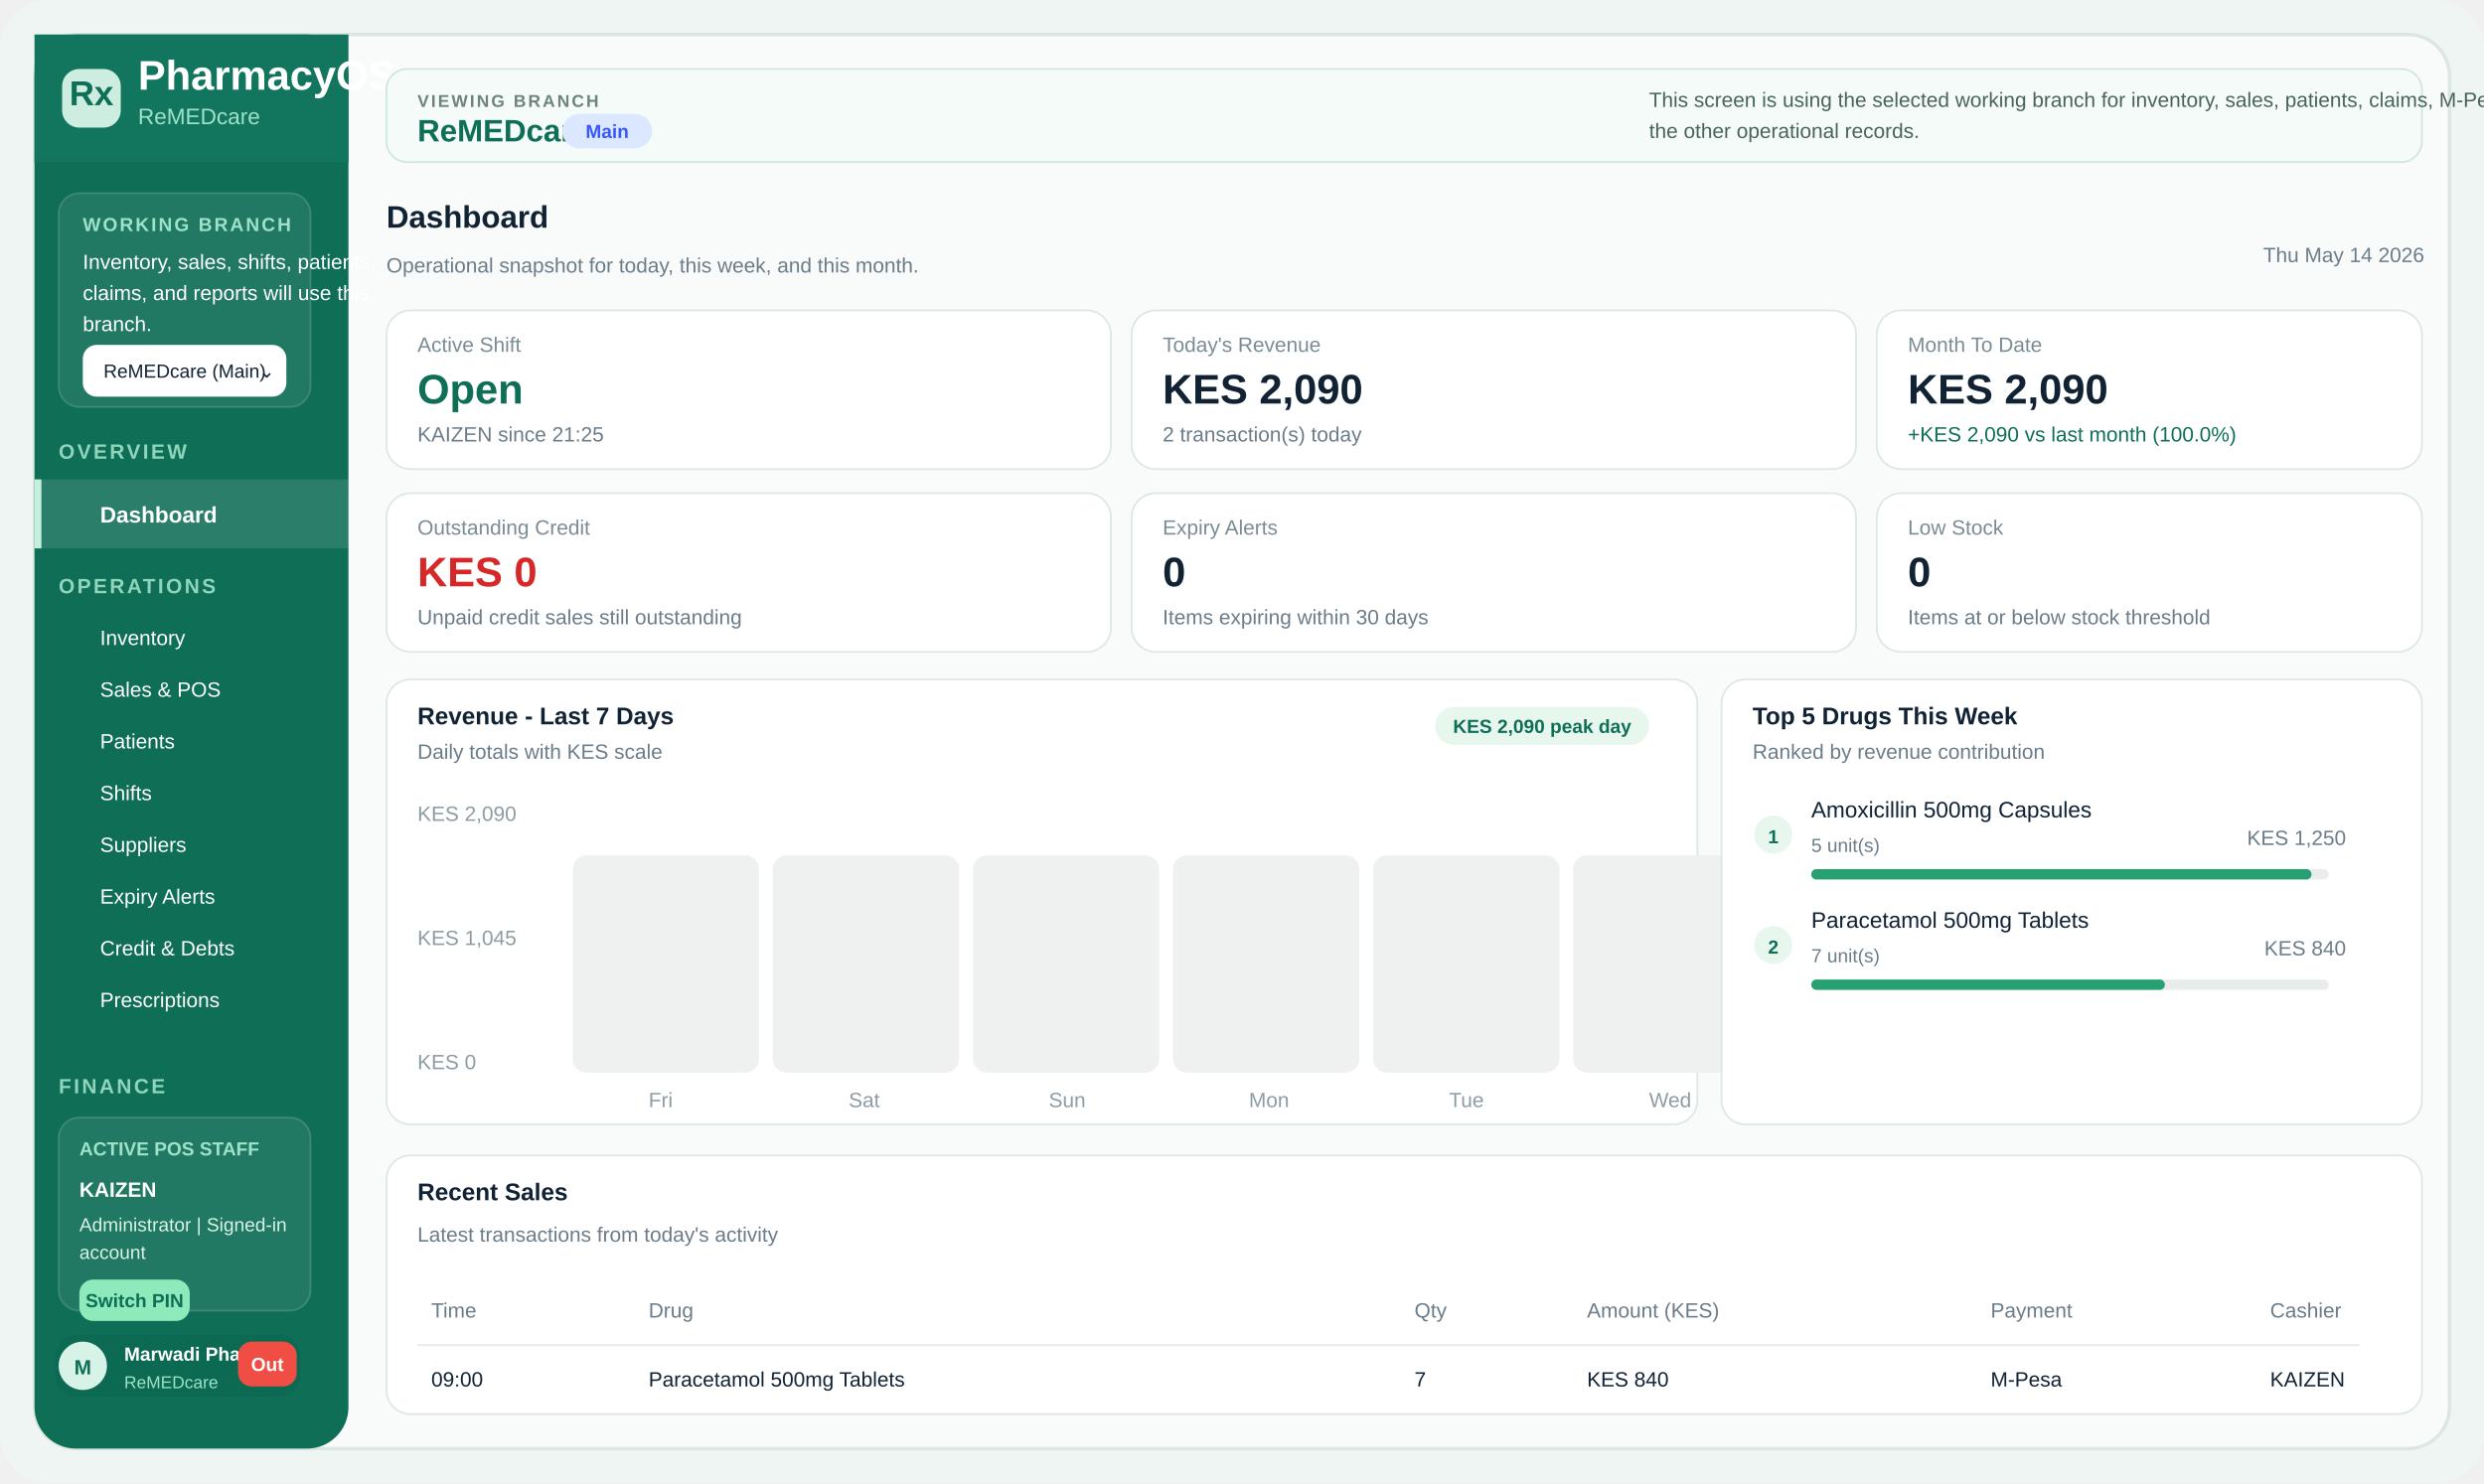
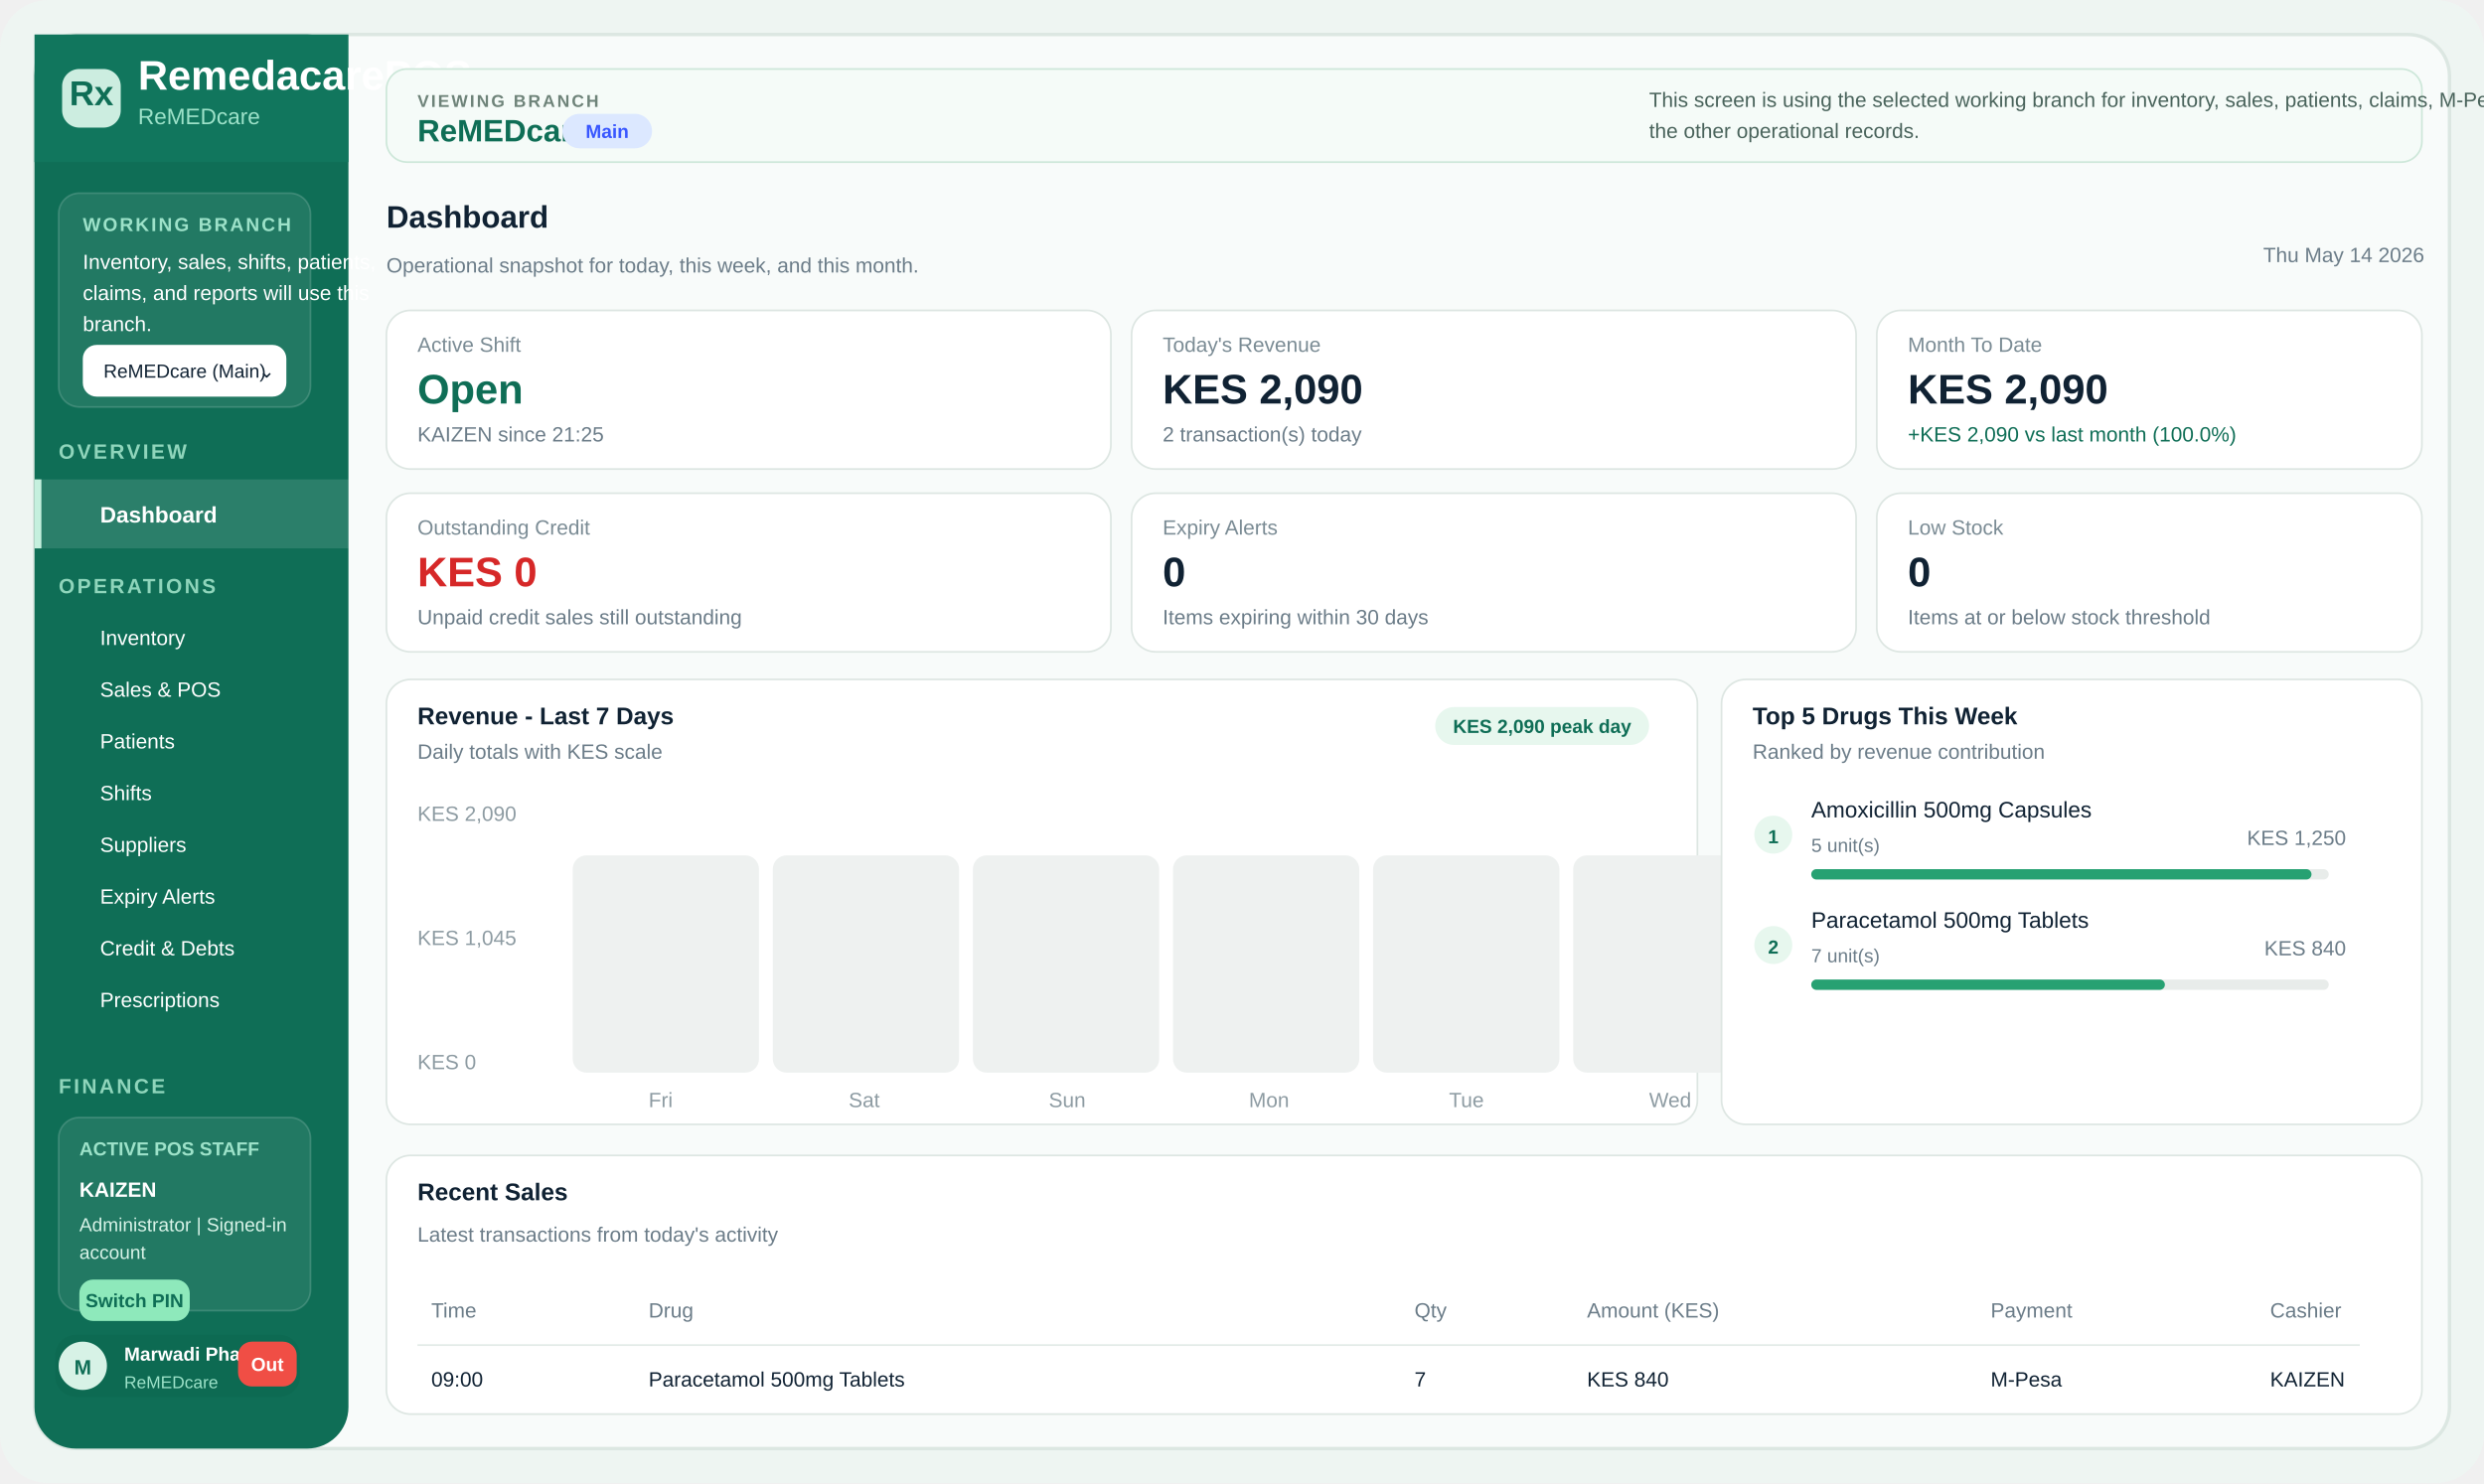
<svg xmlns="http://www.w3.org/2000/svg" width="1440" height="860" viewBox="0 0 1440 860" fill="none">
  <rect width="1440" height="860" rx="28" fill="#EEF5F2" />
  <rect x="20" y="20" width="1400" height="820" rx="24" fill="#F8FBFA" stroke="#DCE7E2" stroke-width="2" />
  <rect x="20" y="20" width="182" height="820" rx="24" fill="#0F6E56" />
  <rect x="20" y="20" width="182" height="74" fill="#11765D" />
  <rect x="36" y="40" width="34" height="34" rx="10" fill="#CCEDE0" />
  <text x="53" y="61" fill="#0F6E56" font-family="Arial, sans-serif" font-size="20" font-weight="700" text-anchor="middle">Rx</text>
-   <text x="80" y="52" fill="#FFFFFF" font-family="Arial, sans-serif" font-size="24" font-weight="700">PharmacyOS</text>
+   <text x="80" y="52" fill="#FFFFFF" font-family="Arial, sans-serif" font-size="24" font-weight="700">RemedacarePOS</text>
  <text x="80" y="72" fill="#9DE2C9" font-family="Arial, sans-serif" font-size="13">ReMEDcare</text>
  <rect x="34" y="112" width="146" height="124" rx="12" fill="rgba(255,255,255,0.08)" stroke="rgba(255,255,255,0.16)" />
  <text x="48" y="134" fill="#9DE2C9" font-family="Arial, sans-serif" font-size="11" font-weight="700" letter-spacing="1.2">WORKING BRANCH</text>
  <text x="48" y="156" fill="#FFFFFF" font-family="Arial, sans-serif" font-size="12">Inventory, sales, shifts, patients,</text>
  <text x="48" y="174" fill="#FFFFFF" font-family="Arial, sans-serif" font-size="12">claims, and reports will use this</text>
  <text x="48" y="192" fill="#FFFFFF" font-family="Arial, sans-serif" font-size="12">branch.</text>
  <rect x="48" y="200" width="118" height="30" rx="8" fill="#FFFFFF" />
  <text x="60" y="219" fill="#102233" font-family="Arial, sans-serif" font-size="11">ReMEDcare (Main)</text>
  <text x="150" y="219" fill="#102233" font-family="Arial, sans-serif" font-size="11">⌄</text>
  <text x="34" y="266" fill="#8FD5BB" font-family="Arial, sans-serif" font-size="12" font-weight="700" letter-spacing="1.4">OVERVIEW</text>
  <rect x="20" y="278" width="182" height="40" fill="rgba(255,255,255,0.12)" />
  <rect x="20" y="278" width="4" height="40" fill="#C5F0DE" />
  <text x="58" y="303" fill="#FFFFFF" font-family="Arial, sans-serif" font-size="13" font-weight="700">Dashboard</text>
  <text x="34" y="344" fill="#8FD5BB" font-family="Arial, sans-serif" font-size="12" font-weight="700" letter-spacing="1.4">OPERATIONS</text>
  <g fill="#FFFFFF" font-family="Arial, sans-serif" font-size="12">
    <text x="58" y="374">Inventory</text>
    <text x="58" y="404">Sales &amp; POS</text>
    <text x="58" y="434">Patients</text>
    <text x="58" y="464">Shifts</text>
    <text x="58" y="494">Suppliers</text>
    <text x="58" y="524">Expiry Alerts</text>
    <text x="58" y="554">Credit &amp; Debts</text>
    <text x="58" y="584">Prescriptions</text>
  </g>
  <text x="34" y="634" fill="#8FD5BB" font-family="Arial, sans-serif" font-size="12" font-weight="700" letter-spacing="1.4">FINANCE</text>
  <rect x="34" y="648" width="146" height="112" rx="12" fill="rgba(255,255,255,0.08)" stroke="rgba(255,255,255,0.16)" />
  <text x="46" y="670" fill="#9DE2C9" font-family="Arial, sans-serif" font-size="11" font-weight="700">ACTIVE POS STAFF</text>
  <text x="46" y="694" fill="#FFFFFF" font-family="Arial, sans-serif" font-size="12" font-weight="700">KAIZEN</text>
  <text x="46" y="714" fill="#D8F3E8" font-family="Arial, sans-serif" font-size="11">Administrator | Signed-in</text>
  <text x="46" y="730" fill="#D8F3E8" font-family="Arial, sans-serif" font-size="11">account</text>
  <rect x="46" y="742" width="64" height="24" rx="8" fill="#8EE9BB" />
  <text x="78" y="758" fill="#0F6E56" font-family="Arial, sans-serif" font-size="11" font-weight="700" text-anchor="middle">Switch PIN</text>
  <rect x="32" y="774" width="142" height="36" rx="12" fill="#0D6A52" />
  <circle cx="48" cy="792" r="14" fill="#D7F2E6" />
  <text x="48" y="797" fill="#0F6E56" font-family="Arial, sans-serif" font-size="12" font-weight="700" text-anchor="middle">M</text>
  <text x="72" y="789" fill="#FFFFFF" font-family="Arial, sans-serif" font-size="11" font-weight="700">Marwadi Phar...</text>
  <text x="72" y="805" fill="#9DE2C9" font-family="Arial, sans-serif" font-size="10">ReMEDcare</text>
  <rect x="138" y="778" width="34" height="26" rx="8" fill="#F04E45" />
  <text x="155" y="795" fill="#FFFFFF" font-family="Arial, sans-serif" font-size="11" font-weight="700" text-anchor="middle">Out</text>
  <rect x="224" y="40" width="1180" height="54" rx="12" fill="#F5FBF8" stroke="#CDE7D9" />
  <text x="242" y="62" fill="#6E8379" font-family="Arial, sans-serif" font-size="10" font-weight="700" letter-spacing="1.2">VIEWING BRANCH</text>
  <text x="242" y="82" fill="#0F6E56" font-family="Arial, sans-serif" font-size="18" font-weight="700">ReMEDcare</text>
  <rect x="326" y="66" width="52" height="20" rx="10" fill="#DCE8FF" />
  <text x="352" y="80" fill="#3957FF" font-family="Arial, sans-serif" font-size="11" font-weight="700" text-anchor="middle">Main</text>
  <text x="956" y="62" fill="#49635B" font-family="Arial, sans-serif" font-size="12">This screen is using the selected working branch for inventory, sales, patients, claims, M-Pesa, and</text>
  <text x="956" y="80" fill="#49635B" font-family="Arial, sans-serif" font-size="12">the other operational records.</text>
  <text x="224" y="132" fill="#102233" font-family="Arial, sans-serif" font-size="18" font-weight="700">Dashboard</text>
  <text x="224" y="158" fill="#6B7C88" font-family="Arial, sans-serif" font-size="12">Operational snapshot for today, this week, and this month.</text>
  <text x="1312" y="152" fill="#6B7C88" font-family="Arial, sans-serif" font-size="12">Thu May 14 2026</text>
  <g>
    <rect x="224" y="180" width="420" height="92" rx="14" fill="#FFFFFF" stroke="#DDE6E2" />
    <text x="242" y="204" fill="#7A8B94" font-family="Arial, sans-serif" font-size="12">Active Shift</text>
    <text x="242" y="234" fill="#0F6E56" font-family="Arial, sans-serif" font-size="24" font-weight="700">Open</text>
    <text x="242" y="256" fill="#6B7C88" font-family="Arial, sans-serif" font-size="12">KAIZEN since 21:25</text>
  </g>
  <g>
    <rect x="656" y="180" width="420" height="92" rx="14" fill="#FFFFFF" stroke="#DDE6E2" />
    <text x="674" y="204" fill="#7A8B94" font-family="Arial, sans-serif" font-size="12">Today's Revenue</text>
    <text x="674" y="234" fill="#102233" font-family="Arial, sans-serif" font-size="24" font-weight="700">KES 2,090</text>
    <text x="674" y="256" fill="#6B7C88" font-family="Arial, sans-serif" font-size="12">2 transaction(s) today</text>
  </g>
  <g>
    <rect x="1088" y="180" width="316" height="92" rx="14" fill="#FFFFFF" stroke="#DDE6E2" />
    <text x="1106" y="204" fill="#7A8B94" font-family="Arial, sans-serif" font-size="12">Month To Date</text>
    <text x="1106" y="234" fill="#102233" font-family="Arial, sans-serif" font-size="24" font-weight="700">KES 2,090</text>
    <text x="1106" y="256" fill="#0F6E56" font-family="Arial, sans-serif" font-size="12">+KES 2,090 vs last month (100.0%)</text>
  </g>
  <g>
    <rect x="224" y="286" width="420" height="92" rx="14" fill="#FFFFFF" stroke="#DDE6E2" />
    <text x="242" y="310" fill="#7A8B94" font-family="Arial, sans-serif" font-size="12">Outstanding Credit</text>
    <text x="242" y="340" fill="#D62828" font-family="Arial, sans-serif" font-size="24" font-weight="700">KES 0</text>
    <text x="242" y="362" fill="#6B7C88" font-family="Arial, sans-serif" font-size="12">Unpaid credit sales still outstanding</text>
  </g>
  <g>
    <rect x="656" y="286" width="420" height="92" rx="14" fill="#FFFFFF" stroke="#DDE6E2" />
    <text x="674" y="310" fill="#7A8B94" font-family="Arial, sans-serif" font-size="12">Expiry Alerts</text>
    <text x="674" y="340" fill="#102233" font-family="Arial, sans-serif" font-size="24" font-weight="700">0</text>
    <text x="674" y="362" fill="#6B7C88" font-family="Arial, sans-serif" font-size="12">Items expiring within 30 days</text>
  </g>
  <g>
    <rect x="1088" y="286" width="316" height="92" rx="14" fill="#FFFFFF" stroke="#DDE6E2" />
    <text x="1106" y="310" fill="#7A8B94" font-family="Arial, sans-serif" font-size="12">Low Stock</text>
    <text x="1106" y="340" fill="#102233" font-family="Arial, sans-serif" font-size="24" font-weight="700">0</text>
    <text x="1106" y="362" fill="#6B7C88" font-family="Arial, sans-serif" font-size="12">Items at or below stock threshold</text>
  </g>
  <rect x="224" y="394" width="760" height="258" rx="14" fill="#FFFFFF" stroke="#DDE6E2" />
  <text x="242" y="420" fill="#102233" font-family="Arial, sans-serif" font-size="14" font-weight="700">Revenue - Last 7 Days</text>
  <text x="242" y="440" fill="#6B7C88" font-family="Arial, sans-serif" font-size="12">Daily totals with KES scale</text>
  <text x="242" y="476" fill="#8D9BA2" font-family="Arial, sans-serif" font-size="12">KES 2,090</text>
  <text x="242" y="548" fill="#8D9BA2" font-family="Arial, sans-serif" font-size="12">KES 1,045</text>
  <text x="242" y="620" fill="#8D9BA2" font-family="Arial, sans-serif" font-size="12">KES 0</text>
  <rect x="832" y="410" width="124" height="22" rx="11" fill="#E7F7EE" />
  <text x="894" y="425" fill="#0F6E56" font-family="Arial, sans-serif" font-size="11" font-weight="700" text-anchor="middle">KES 2,090 peak day</text>
  <g>
    <rect x="332" y="496" width="108" height="126" rx="8" fill="#EEF1F0" />
    <rect x="448" y="496" width="108" height="126" rx="8" fill="#EEF1F0" />
    <rect x="564" y="496" width="108" height="126" rx="8" fill="#EEF1F0" />
    <rect x="680" y="496" width="108" height="126" rx="8" fill="#EEF1F0" />
    <rect x="796" y="496" width="108" height="126" rx="8" fill="#EEF1F0" />
    <rect x="912" y="496" width="108" height="126" rx="8" fill="#EEF1F0" />
    <rect x="1028" y="496" width="108" height="126" rx="8" fill="#27A172" />
  </g>
  <text x="1060" y="480" fill="#8D9BA2" font-family="Arial, sans-serif" font-size="12">KES 2,090</text>
  <g fill="#8D9BA2" font-family="Arial, sans-serif" font-size="12">
    <text x="376" y="642">Fri</text>
    <text x="492" y="642">Sat</text>
    <text x="608" y="642">Sun</text>
    <text x="724" y="642">Mon</text>
    <text x="840" y="642">Tue</text>
    <text x="956" y="642">Wed</text>
    <text x="1072" y="642">Thu</text>
  </g>
  <rect x="998" y="394" width="406" height="258" rx="14" fill="#FFFFFF" stroke="#DDE6E2" />
  <text x="1016" y="420" fill="#102233" font-family="Arial, sans-serif" font-size="14" font-weight="700">Top 5 Drugs This Week</text>
  <text x="1016" y="440" fill="#6B7C88" font-family="Arial, sans-serif" font-size="12">Ranked by revenue contribution</text>
  <circle cx="1028" cy="484" r="11" fill="#E7F7EE" />
  <text x="1028" y="489" fill="#0F6E56" font-family="Arial, sans-serif" font-size="11" font-weight="700" text-anchor="middle">1</text>
  <text x="1050" y="474" fill="#102233" font-family="Arial, sans-serif" font-size="13">Amoxicillin 500mg Capsules</text>
  <text x="1050" y="494" fill="#6B7C88" font-family="Arial, sans-serif" font-size="11">5 unit(s)</text>
  <text x="1360" y="490" fill="#6B7C88" font-family="Arial, sans-serif" font-size="12" text-anchor="end">KES 1,250</text>
  <rect x="1050" y="504" width="300" height="6" rx="3" fill="#E8ECEA" />
  <rect x="1050" y="504" width="290" height="6" rx="3" fill="#27A172" />
  <circle cx="1028" cy="548" r="11" fill="#E7F7EE" />
  <text x="1028" y="553" fill="#0F6E56" font-family="Arial, sans-serif" font-size="11" font-weight="700" text-anchor="middle">2</text>
  <text x="1050" y="538" fill="#102233" font-family="Arial, sans-serif" font-size="13">Paracetamol 500mg Tablets</text>
  <text x="1050" y="558" fill="#6B7C88" font-family="Arial, sans-serif" font-size="11">7 unit(s)</text>
  <text x="1360" y="554" fill="#6B7C88" font-family="Arial, sans-serif" font-size="12" text-anchor="end">KES 840</text>
  <rect x="1050" y="568" width="300" height="6" rx="3" fill="#E8ECEA" />
  <rect x="1050" y="568" width="205" height="6" rx="3" fill="#27A172" />
  <rect x="224" y="670" width="1180" height="150" rx="14" fill="#FFFFFF" stroke="#DDE6E2" />
  <text x="242" y="696" fill="#102233" font-family="Arial, sans-serif" font-size="14" font-weight="700">Recent Sales</text>
  <text x="242" y="720" fill="#6B7C88" font-family="Arial, sans-serif" font-size="12">Latest transactions from today's activity</text>
  <g fill="#6B7C88" font-family="Arial, sans-serif" font-size="12">
    <text x="250" y="764">Time</text>
    <text x="376" y="764">Drug</text>
    <text x="820" y="764">Qty</text>
    <text x="920" y="764">Amount (KES)</text>
    <text x="1154" y="764">Payment</text>
    <text x="1316" y="764">Cashier</text>
  </g>
  <path d="M242 780H1368" stroke="#E3EBE7" />
  <g fill="#102233" font-family="Arial, sans-serif" font-size="12">
    <text x="250" y="804">09:00</text>
    <text x="376" y="804">Paracetamol 500mg Tablets</text>
    <text x="820" y="804">7</text>
    <text x="920" y="804">KES 840</text>
    <text x="1154" y="804">M-Pesa</text>
    <text x="1316" y="804">KAIZEN</text>
  </g>
</svg>
